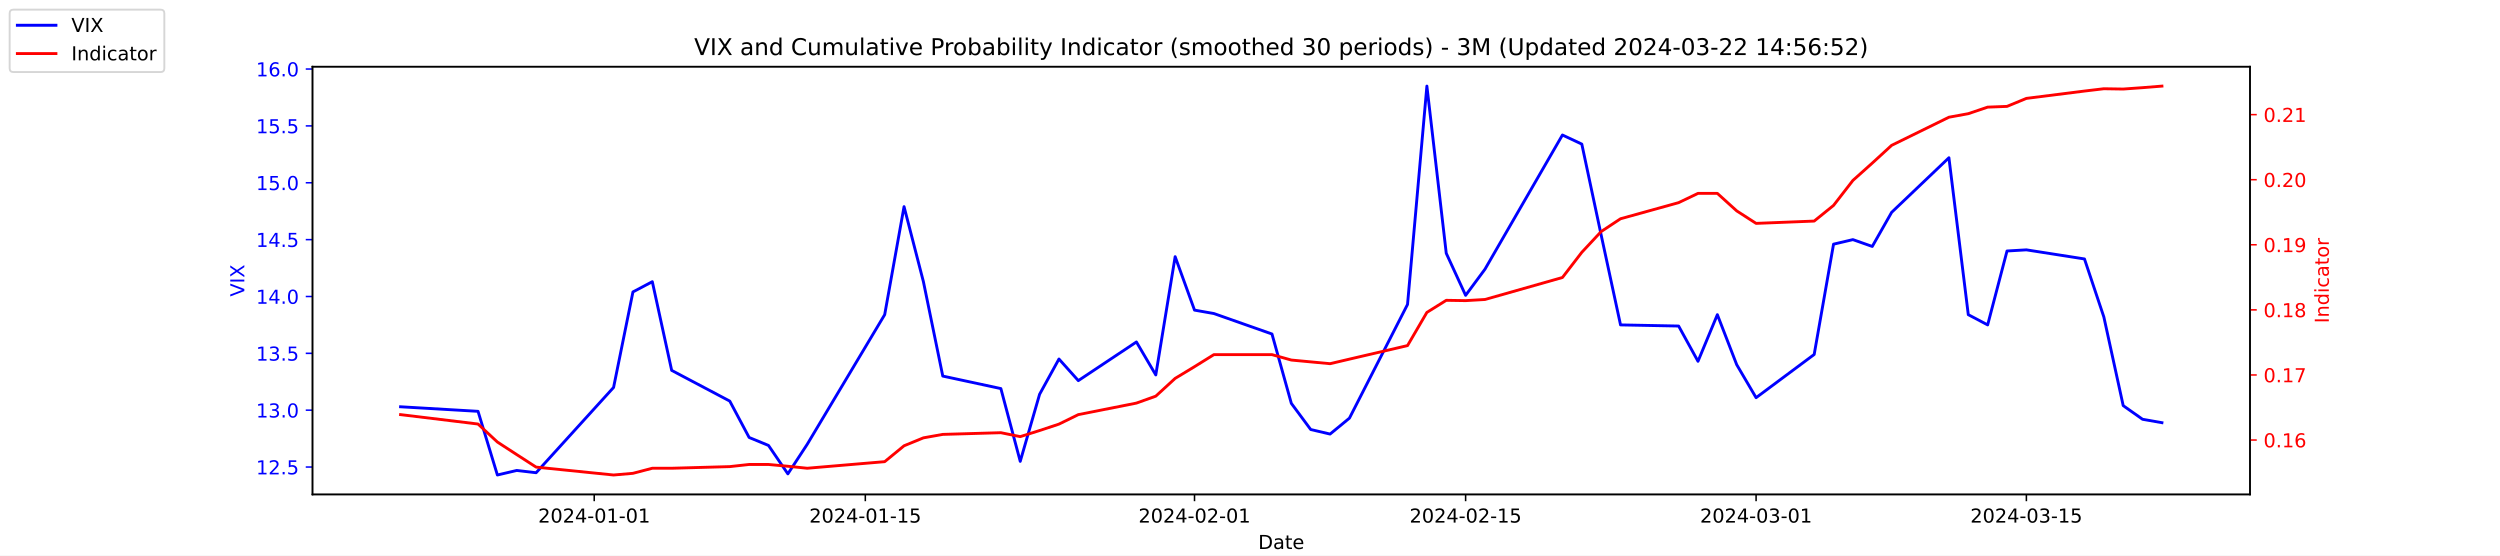
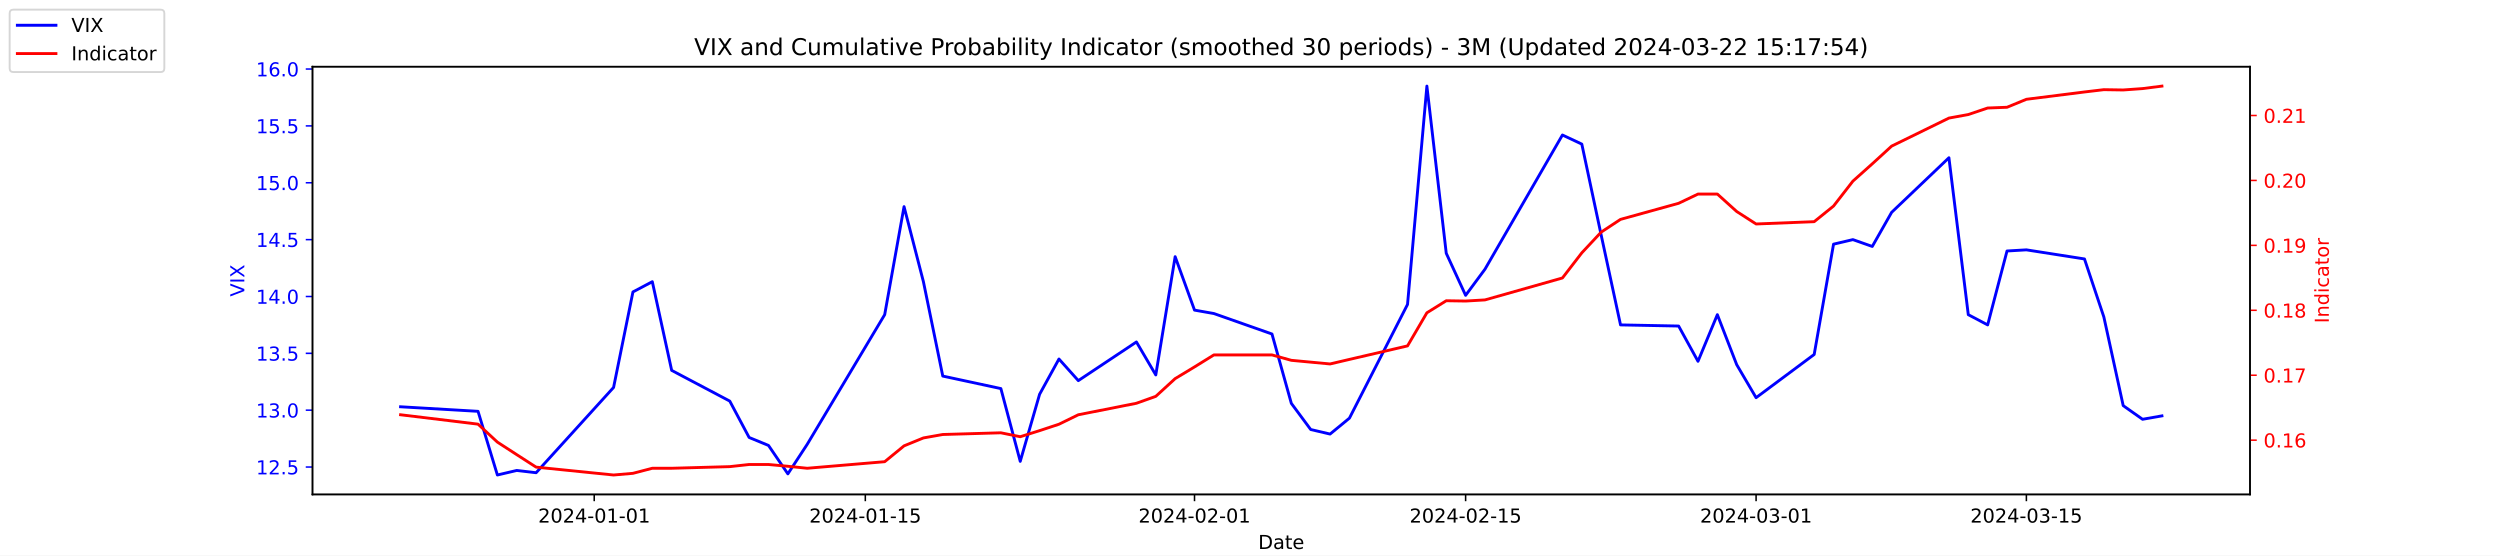
<svg xmlns="http://www.w3.org/2000/svg" xmlns:xlink="http://www.w3.org/1999/xlink" width="1296pt" height="288pt" viewBox="0 0 1296 288" version="1.1">
  <defs>
    <style type="text/css">*{stroke-linejoin: round; stroke-linecap: butt}</style>
  </defs>
  <g id="figure_1">
    <g id="patch_1">
      <path d="M 0 288  L 1296 288  L 1296 0  L 0 0  z " style="fill: #ffffff" />
    </g>
    <g id="axes_1">
      <g id="patch_2">
        <path d="M 162 256.32  L 1166.4 256.32  L 1166.4 34.56  L 162 34.56  z " style="fill: #ffffff" />
      </g>
      <g id="matplotlib.axis_1">
        <g id="xtick_1">
          <g id="line2d_1">
            <defs>
-               <path id="mde11ea68a5" d="M 0 0  L 0 3.5  " style="stroke: #000000; stroke-width: 0.8" />
+               <path id="m9603a4c200" d="M 0 0  L 0 3.5  " style="stroke: #000000; stroke-width: 0.8" />
            </defs>
            <g>
-               <use xlink:href="#mde11ea68a5" x="308.04" y="256.32" style="stroke: #000000; stroke-width: 0.8" />
+               <use xlink:href="#m9603a4c200" x="308.04" y="256.32" style="stroke: #000000; stroke-width: 0.8" />
            </g>
          </g>
          <g id="text_1">
            <g transform="translate(278.9824 270.9184) scale(0.1 -0.1)">
              <defs>
                <path id="DejaVuSans-32" d="M 1228 531  L 3431 531  L 3431 0  L 469 0  L 469 531  Q 828 903 1448 1529  Q 2069 2156 2228 2338  Q 2531 2678 2651 2914  Q 2772 3150 2772 3378  Q 2772 3750 2511 3984  Q 2250 4219 1831 4219  Q 1534 4219 1204 4116  Q 875 4013 500 3803  L 500 4441  Q 881 4594 1212 4672  Q 1544 4750 1819 4750  Q 2544 4750 2975 4387  Q 3406 4025 3406 3419  Q 3406 3131 3298 2873  Q 3191 2616 2906 2266  Q 2828 2175 2409 1742  Q 1991 1309 1228 531  z " transform="scale(0.015625)" />
                <path id="DejaVuSans-30" d="M 2034 4250  Q 1547 4250 1301 3770  Q 1056 3291 1056 2328  Q 1056 1369 1301 889  Q 1547 409 2034 409  Q 2525 409 2770 889  Q 3016 1369 3016 2328  Q 3016 3291 2770 3770  Q 2525 4250 2034 4250  z M 2034 4750  Q 2819 4750 3233 4129  Q 3647 3509 3647 2328  Q 3647 1150 3233 529  Q 2819 -91 2034 -91  Q 1250 -91 836 529  Q 422 1150 422 2328  Q 422 3509 836 4129  Q 1250 4750 2034 4750  z " transform="scale(0.015625)" />
                <path id="DejaVuSans-34" d="M 2419 4116  L 825 1625  L 2419 1625  L 2419 4116  z M 2253 4666  L 3047 4666  L 3047 1625  L 3713 1625  L 3713 1100  L 3047 1100  L 3047 0  L 2419 0  L 2419 1100  L 313 1100  L 313 1709  L 2253 4666  z " transform="scale(0.015625)" />
                <path id="DejaVuSans-2d" d="M 313 2009  L 1997 2009  L 1997 1497  L 313 1497  L 313 2009  z " transform="scale(0.015625)" />
                <path id="DejaVuSans-31" d="M 794 531  L 1825 531  L 1825 4091  L 703 3866  L 703 4441  L 1819 4666  L 2450 4666  L 2450 531  L 3481 531  L 3481 0  L 794 0  L 794 531  z " transform="scale(0.015625)" />
              </defs>
              <use xlink:href="#DejaVuSans-32" />
              <use xlink:href="#DejaVuSans-30" x="63.623" />
              <use xlink:href="#DejaVuSans-32" x="127.246" />
              <use xlink:href="#DejaVuSans-34" x="190.869" />
              <use xlink:href="#DejaVuSans-2d" x="254.492" />
              <use xlink:href="#DejaVuSans-30" x="290.576" />
              <use xlink:href="#DejaVuSans-31" x="354.199" />
              <use xlink:href="#DejaVuSans-2d" x="417.822" />
              <use xlink:href="#DejaVuSans-30" x="453.906" />
              <use xlink:href="#DejaVuSans-31" x="517.529" />
            </g>
          </g>
        </g>
        <g id="xtick_2">
          <g id="line2d_2">
            <g>
-               <use xlink:href="#mde11ea68a5" x="448.58" y="256.32" style="stroke: #000000; stroke-width: 0.8" />
+               <use xlink:href="#m9603a4c200" x="448.58" y="256.32" style="stroke: #000000; stroke-width: 0.8" />
            </g>
          </g>
          <g id="text_2">
            <g transform="translate(419.5222 270.9184) scale(0.1 -0.1)">
              <defs>
                <path id="DejaVuSans-35" d="M 691 4666  L 3169 4666  L 3169 4134  L 1269 4134  L 1269 2991  Q 1406 3038 1543 3061  Q 1681 3084 1819 3084  Q 2600 3084 3056 2656  Q 3513 2228 3513 1497  Q 3513 744 3044 326  Q 2575 -91 1722 -91  Q 1428 -91 1123 -41  Q 819 9 494 109  L 494 744  Q 775 591 1075 516  Q 1375 441 1709 441  Q 2250 441 2565 725  Q 2881 1009 2881 1497  Q 2881 1984 2565 2268  Q 2250 2553 1709 2553  Q 1456 2553 1204 2497  Q 953 2441 691 2322  L 691 4666  z " transform="scale(0.015625)" />
              </defs>
              <use xlink:href="#DejaVuSans-32" />
              <use xlink:href="#DejaVuSans-30" x="63.623" />
              <use xlink:href="#DejaVuSans-32" x="127.246" />
              <use xlink:href="#DejaVuSans-34" x="190.869" />
              <use xlink:href="#DejaVuSans-2d" x="254.492" />
              <use xlink:href="#DejaVuSans-30" x="290.576" />
              <use xlink:href="#DejaVuSans-31" x="354.199" />
              <use xlink:href="#DejaVuSans-2d" x="417.822" />
              <use xlink:href="#DejaVuSans-31" x="453.906" />
              <use xlink:href="#DejaVuSans-35" x="517.529" />
            </g>
          </g>
        </g>
        <g id="xtick_3">
          <g id="line2d_3">
            <g>
-               <use xlink:href="#mde11ea68a5" x="619.236" y="256.32" style="stroke: #000000; stroke-width: 0.8" />
+               <use xlink:href="#m9603a4c200" x="619.236" y="256.32" style="stroke: #000000; stroke-width: 0.8" />
            </g>
          </g>
          <g id="text_3">
            <g transform="translate(590.1778 270.9184) scale(0.1 -0.1)">
              <use xlink:href="#DejaVuSans-32" />
              <use xlink:href="#DejaVuSans-30" x="63.623" />
              <use xlink:href="#DejaVuSans-32" x="127.246" />
              <use xlink:href="#DejaVuSans-34" x="190.869" />
              <use xlink:href="#DejaVuSans-2d" x="254.492" />
              <use xlink:href="#DejaVuSans-30" x="290.576" />
              <use xlink:href="#DejaVuSans-32" x="354.199" />
              <use xlink:href="#DejaVuSans-2d" x="417.822" />
              <use xlink:href="#DejaVuSans-30" x="453.906" />
              <use xlink:href="#DejaVuSans-31" x="517.529" />
            </g>
          </g>
        </g>
        <g id="xtick_4">
          <g id="line2d_4">
            <g>
-               <use xlink:href="#mde11ea68a5" x="759.775" y="256.32" style="stroke: #000000; stroke-width: 0.8" />
+               <use xlink:href="#m9603a4c200" x="759.775" y="256.32" style="stroke: #000000; stroke-width: 0.8" />
            </g>
          </g>
          <g id="text_4">
            <g transform="translate(730.7177 270.9184) scale(0.1 -0.1)">
              <use xlink:href="#DejaVuSans-32" />
              <use xlink:href="#DejaVuSans-30" x="63.623" />
              <use xlink:href="#DejaVuSans-32" x="127.246" />
              <use xlink:href="#DejaVuSans-34" x="190.869" />
              <use xlink:href="#DejaVuSans-2d" x="254.492" />
              <use xlink:href="#DejaVuSans-30" x="290.576" />
              <use xlink:href="#DejaVuSans-32" x="354.199" />
              <use xlink:href="#DejaVuSans-2d" x="417.822" />
              <use xlink:href="#DejaVuSans-31" x="453.906" />
              <use xlink:href="#DejaVuSans-35" x="517.529" />
            </g>
          </g>
        </g>
        <g id="xtick_5">
          <g id="line2d_5">
            <g>
-               <use xlink:href="#mde11ea68a5" x="910.354" y="256.32" style="stroke: #000000; stroke-width: 0.8" />
+               <use xlink:href="#m9603a4c200" x="910.354" y="256.32" style="stroke: #000000; stroke-width: 0.8" />
            </g>
          </g>
          <g id="text_5">
            <g transform="translate(881.2961 270.9184) scale(0.1 -0.1)">
              <defs>
                <path id="DejaVuSans-33" d="M 2597 2516  Q 3050 2419 3304 2112  Q 3559 1806 3559 1356  Q 3559 666 3084 287  Q 2609 -91 1734 -91  Q 1441 -91 1130 -33  Q 819 25 488 141  L 488 750  Q 750 597 1062 519  Q 1375 441 1716 441  Q 2309 441 2620 675  Q 2931 909 2931 1356  Q 2931 1769 2642 2001  Q 2353 2234 1838 2234  L 1294 2234  L 1294 2753  L 1863 2753  Q 2328 2753 2575 2939  Q 2822 3125 2822 3475  Q 2822 3834 2567 4026  Q 2313 4219 1838 4219  Q 1578 4219 1281 4162  Q 984 4106 628 3988  L 628 4550  Q 988 4650 1302 4700  Q 1616 4750 1894 4750  Q 2613 4750 3031 4423  Q 3450 4097 3450 3541  Q 3450 3153 3228 2886  Q 3006 2619 2597 2516  z " transform="scale(0.015625)" />
              </defs>
              <use xlink:href="#DejaVuSans-32" />
              <use xlink:href="#DejaVuSans-30" x="63.623" />
              <use xlink:href="#DejaVuSans-32" x="127.246" />
              <use xlink:href="#DejaVuSans-34" x="190.869" />
              <use xlink:href="#DejaVuSans-2d" x="254.492" />
              <use xlink:href="#DejaVuSans-30" x="290.576" />
              <use xlink:href="#DejaVuSans-33" x="354.199" />
              <use xlink:href="#DejaVuSans-2d" x="417.822" />
              <use xlink:href="#DejaVuSans-30" x="453.906" />
              <use xlink:href="#DejaVuSans-31" x="517.529" />
            </g>
          </g>
        </g>
        <g id="xtick_6">
          <g id="line2d_6">
            <g>
-               <use xlink:href="#mde11ea68a5" x="1050.476" y="256.32" style="stroke: #000000; stroke-width: 0.8" />
+               <use xlink:href="#m9603a4c200" x="1050.476" y="256.32" style="stroke: #000000; stroke-width: 0.8" />
            </g>
          </g>
          <g id="text_6">
            <g transform="translate(1021.418 270.9184) scale(0.1 -0.1)">
              <use xlink:href="#DejaVuSans-32" />
              <use xlink:href="#DejaVuSans-30" x="63.623" />
              <use xlink:href="#DejaVuSans-32" x="127.246" />
              <use xlink:href="#DejaVuSans-34" x="190.869" />
              <use xlink:href="#DejaVuSans-2d" x="254.492" />
              <use xlink:href="#DejaVuSans-30" x="290.576" />
              <use xlink:href="#DejaVuSans-33" x="354.199" />
              <use xlink:href="#DejaVuSans-2d" x="417.822" />
              <use xlink:href="#DejaVuSans-31" x="453.906" />
              <use xlink:href="#DejaVuSans-35" x="517.529" />
            </g>
          </g>
        </g>
        <g id="text_7">
          <g transform="translate(652.2492 284.5966) scale(0.1 -0.1)">
            <defs>
              <path id="DejaVuSans-44" d="M 1259 4147  L 1259 519  L 2022 519  Q 2988 519 3436 956  Q 3884 1394 3884 2338  Q 3884 3275 3436 3711  Q 2988 4147 2022 4147  L 1259 4147  z M 628 4666  L 1925 4666  Q 3281 4666 3915 4102  Q 4550 3538 4550 2338  Q 4550 1131 3912 565  Q 3275 0 1925 0  L 628 0  L 628 4666  z " transform="scale(0.015625)" />
              <path id="DejaVuSans-61" d="M 2194 1759  Q 1497 1759 1228 1600  Q 959 1441 959 1056  Q 959 750 1161 570  Q 1363 391 1709 391  Q 2188 391 2477 730  Q 2766 1069 2766 1631  L 2766 1759  L 2194 1759  z M 3341 1997  L 3341 0  L 2766 0  L 2766 531  Q 2569 213 2275 61  Q 1981 -91 1556 -91  Q 1019 -91 701 211  Q 384 513 384 1019  Q 384 1609 779 1909  Q 1175 2209 1959 2209  L 2766 2209  L 2766 2266  Q 2766 2663 2505 2880  Q 2244 3097 1772 3097  Q 1472 3097 1187 3025  Q 903 2953 641 2809  L 641 3341  Q 956 3463 1253 3523  Q 1550 3584 1831 3584  Q 2591 3584 2966 3190  Q 3341 2797 3341 1997  z " transform="scale(0.015625)" />
              <path id="DejaVuSans-74" d="M 1172 4494  L 1172 3500  L 2356 3500  L 2356 3053  L 1172 3053  L 1172 1153  Q 1172 725 1289 603  Q 1406 481 1766 481  L 2356 481  L 2356 0  L 1766 0  Q 1100 0 847 248  Q 594 497 594 1153  L 594 3053  L 172 3053  L 172 3500  L 594 3500  L 594 4494  L 1172 4494  z " transform="scale(0.015625)" />
              <path id="DejaVuSans-65" d="M 3597 1894  L 3597 1613  L 953 1613  Q 991 1019 1311 708  Q 1631 397 2203 397  Q 2534 397 2845 478  Q 3156 559 3463 722  L 3463 178  Q 3153 47 2828 -22  Q 2503 -91 2169 -91  Q 1331 -91 842 396  Q 353 884 353 1716  Q 353 2575 817 3079  Q 1281 3584 2069 3584  Q 2775 3584 3186 3129  Q 3597 2675 3597 1894  z M 3022 2063  Q 3016 2534 2758 2815  Q 2500 3097 2075 3097  Q 1594 3097 1305 2825  Q 1016 2553 972 2059  L 3022 2063  z " transform="scale(0.015625)" />
            </defs>
            <use xlink:href="#DejaVuSans-44" />
            <use xlink:href="#DejaVuSans-61" x="77.002" />
            <use xlink:href="#DejaVuSans-74" x="138.281" />
            <use xlink:href="#DejaVuSans-65" x="177.49" />
          </g>
        </g>
      </g>
      <g id="matplotlib.axis_2">
        <g id="ytick_1">
          <g id="line2d_7">
            <defs>
-               <path id="m9c270f72c3" d="M 0 0  L -3.5 0  " style="stroke: #0000ff; stroke-width: 0.8" />
+               <path id="mb7d541d2bf" d="M 0 0  L -3.5 0  " style="stroke: #0000ff; stroke-width: 0.8" />
            </defs>
            <g>
-               <use xlink:href="#m9c270f72c3" x="162" y="242.114" style="fill: #0000ff; stroke: #0000ff; stroke-width: 0.8" />
+               <use xlink:href="#mb7d541d2bf" x="162" y="242.114" style="fill: #0000ff; stroke: #0000ff; stroke-width: 0.8" />
            </g>
          </g>
          <g id="text_8">
            <g style="fill: #0000ff" transform="translate(132.7344 245.9129) scale(0.1 -0.1)">
              <defs>
                <path id="DejaVuSans-2e" d="M 684 794  L 1344 794  L 1344 0  L 684 0  L 684 794  z " transform="scale(0.015625)" />
              </defs>
              <use xlink:href="#DejaVuSans-31" />
              <use xlink:href="#DejaVuSans-32" x="63.623" />
              <use xlink:href="#DejaVuSans-2e" x="127.246" />
              <use xlink:href="#DejaVuSans-35" x="159.033" />
            </g>
          </g>
        </g>
        <g id="ytick_2">
          <g id="line2d_8">
            <g>
-               <use xlink:href="#m9c270f72c3" x="162" y="212.64" style="fill: #0000ff; stroke: #0000ff; stroke-width: 0.8" />
+               <use xlink:href="#mb7d541d2bf" x="162" y="212.64" style="fill: #0000ff; stroke: #0000ff; stroke-width: 0.8" />
            </g>
          </g>
          <g id="text_9">
            <g style="fill: #0000ff" transform="translate(132.7344 216.4392) scale(0.1 -0.1)">
              <use xlink:href="#DejaVuSans-31" />
              <use xlink:href="#DejaVuSans-33" x="63.623" />
              <use xlink:href="#DejaVuSans-2e" x="127.246" />
              <use xlink:href="#DejaVuSans-30" x="159.033" />
            </g>
          </g>
        </g>
        <g id="ytick_3">
          <g id="line2d_9">
            <g>
-               <use xlink:href="#m9c270f72c3" x="162" y="183.166" style="fill: #0000ff; stroke: #0000ff; stroke-width: 0.8" />
+               <use xlink:href="#mb7d541d2bf" x="162" y="183.166" style="fill: #0000ff; stroke: #0000ff; stroke-width: 0.8" />
            </g>
          </g>
          <g id="text_10">
            <g style="fill: #0000ff" transform="translate(132.7344 186.9656) scale(0.1 -0.1)">
              <use xlink:href="#DejaVuSans-31" />
              <use xlink:href="#DejaVuSans-33" x="63.623" />
              <use xlink:href="#DejaVuSans-2e" x="127.246" />
              <use xlink:href="#DejaVuSans-35" x="159.033" />
            </g>
          </g>
        </g>
        <g id="ytick_4">
          <g id="line2d_10">
            <g>
-               <use xlink:href="#m9c270f72c3" x="162" y="153.693" style="fill: #0000ff; stroke: #0000ff; stroke-width: 0.8" />
+               <use xlink:href="#mb7d541d2bf" x="162" y="153.693" style="fill: #0000ff; stroke: #0000ff; stroke-width: 0.8" />
            </g>
          </g>
          <g id="text_11">
            <g style="fill: #0000ff" transform="translate(132.7344 157.4919) scale(0.1 -0.1)">
              <use xlink:href="#DejaVuSans-31" />
              <use xlink:href="#DejaVuSans-34" x="63.623" />
              <use xlink:href="#DejaVuSans-2e" x="127.246" />
              <use xlink:href="#DejaVuSans-30" x="159.033" />
            </g>
          </g>
        </g>
        <g id="ytick_5">
          <g id="line2d_11">
            <g>
-               <use xlink:href="#m9c270f72c3" x="162" y="124.219" style="fill: #0000ff; stroke: #0000ff; stroke-width: 0.8" />
+               <use xlink:href="#mb7d541d2bf" x="162" y="124.219" style="fill: #0000ff; stroke: #0000ff; stroke-width: 0.8" />
            </g>
          </g>
          <g id="text_12">
            <g style="fill: #0000ff" transform="translate(132.7344 128.0182) scale(0.1 -0.1)">
              <use xlink:href="#DejaVuSans-31" />
              <use xlink:href="#DejaVuSans-34" x="63.623" />
              <use xlink:href="#DejaVuSans-2e" x="127.246" />
              <use xlink:href="#DejaVuSans-35" x="159.033" />
            </g>
          </g>
        </g>
        <g id="ytick_6">
          <g id="line2d_12">
            <g>
-               <use xlink:href="#m9c270f72c3" x="162" y="94.745" style="fill: #0000ff; stroke: #0000ff; stroke-width: 0.8" />
+               <use xlink:href="#mb7d541d2bf" x="162" y="94.745" style="fill: #0000ff; stroke: #0000ff; stroke-width: 0.8" />
            </g>
          </g>
          <g id="text_13">
            <g style="fill: #0000ff" transform="translate(132.7344 98.5445) scale(0.1 -0.1)">
              <use xlink:href="#DejaVuSans-31" />
              <use xlink:href="#DejaVuSans-35" x="63.623" />
              <use xlink:href="#DejaVuSans-2e" x="127.246" />
              <use xlink:href="#DejaVuSans-30" x="159.033" />
            </g>
          </g>
        </g>
        <g id="ytick_7">
          <g id="line2d_13">
            <g>
-               <use xlink:href="#m9c270f72c3" x="162" y="65.272" style="fill: #0000ff; stroke: #0000ff; stroke-width: 0.8" />
+               <use xlink:href="#mb7d541d2bf" x="162" y="65.272" style="fill: #0000ff; stroke: #0000ff; stroke-width: 0.8" />
            </g>
          </g>
          <g id="text_14">
            <g style="fill: #0000ff" transform="translate(132.7344 69.07082) scale(0.1 -0.1)">
              <use xlink:href="#DejaVuSans-31" />
              <use xlink:href="#DejaVuSans-35" x="63.623" />
              <use xlink:href="#DejaVuSans-2e" x="127.246" />
              <use xlink:href="#DejaVuSans-35" x="159.033" />
            </g>
          </g>
        </g>
        <g id="ytick_8">
          <g id="line2d_14">
            <g>
-               <use xlink:href="#m9c270f72c3" x="162" y="35.798" style="fill: #0000ff; stroke: #0000ff; stroke-width: 0.8" />
+               <use xlink:href="#mb7d541d2bf" x="162" y="35.798" style="fill: #0000ff; stroke: #0000ff; stroke-width: 0.8" />
            </g>
          </g>
          <g id="text_15">
            <g style="fill: #0000ff" transform="translate(132.7344 39.59714) scale(0.1 -0.1)">
              <defs>
                <path id="DejaVuSans-36" d="M 2113 2584  Q 1688 2584 1439 2293  Q 1191 2003 1191 1497  Q 1191 994 1439 701  Q 1688 409 2113 409  Q 2538 409 2786 701  Q 3034 994 3034 1497  Q 3034 2003 2786 2293  Q 2538 2584 2113 2584  z M 3366 4563  L 3366 3988  Q 3128 4100 2886 4159  Q 2644 4219 2406 4219  Q 1781 4219 1451 3797  Q 1122 3375 1075 2522  Q 1259 2794 1537 2939  Q 1816 3084 2150 3084  Q 2853 3084 3261 2657  Q 3669 2231 3669 1497  Q 3669 778 3244 343  Q 2819 -91 2113 -91  Q 1303 -91 875 529  Q 447 1150 447 2328  Q 447 3434 972 4092  Q 1497 4750 2381 4750  Q 2619 4750 2861 4703  Q 3103 4656 3366 4563  z " transform="scale(0.015625)" />
              </defs>
              <use xlink:href="#DejaVuSans-31" />
              <use xlink:href="#DejaVuSans-36" x="63.623" />
              <use xlink:href="#DejaVuSans-2e" x="127.246" />
              <use xlink:href="#DejaVuSans-30" x="159.033" />
            </g>
          </g>
        </g>
        <g id="text_16">
          <g style="fill: #0000ff" transform="translate(126.6547 153.7603) rotate(-90) scale(0.1 -0.1)">
            <defs>
              <path id="DejaVuSans-56" d="M 1831 0  L 50 4666  L 709 4666  L 2188 738  L 3669 4666  L 4325 4666  L 2547 0  L 1831 0  z " transform="scale(0.015625)" />
              <path id="DejaVuSans-49" d="M 628 4666  L 1259 4666  L 1259 0  L 628 0  L 628 4666  z " transform="scale(0.015625)" />
              <path id="DejaVuSans-58" d="M 403 4666  L 1081 4666  L 2241 2931  L 3406 4666  L 4084 4666  L 2584 2425  L 4184 0  L 3506 0  L 2194 1984  L 872 0  L 191 0  L 1856 2491  L 403 4666  z " transform="scale(0.015625)" />
            </defs>
            <use xlink:href="#DejaVuSans-56" />
            <use xlink:href="#DejaVuSans-49" x="68.408" />
            <use xlink:href="#DejaVuSans-58" x="97.9" />
          </g>
        </g>
      </g>
      <g id="line2d_15">
-         <path d="M 207.655 210.872  L 247.809 213.23  L 257.847 246.24  L 267.886 243.882  L 277.924 245.061  L 318.079 200.851  L 328.117 151.335  L 338.156 146.029  L 348.194 192.008  L 378.31 207.924  L 388.349 226.787  L 398.387 230.914  L 408.426 245.651  L 418.464 230.324  L 458.619 163.124  L 468.657 107.124  L 478.696 146.029  L 488.734 194.956  L 518.85 201.44  L 528.889 239.166  L 538.927 204.387  L 548.966 186.114  L 559.004 197.314  L 589.12 177.272  L 599.158 194.366  L 609.197 133.061  L 619.236 160.766  L 629.274 162.535  L 659.39 173.145  L 669.428 209.103  L 679.467 222.661  L 689.506 225.019  L 699.544 216.766  L 729.66 157.819  L 739.698 44.64  L 749.737 131.293  L 759.775 153.103  L 769.814 139.545  L 809.968 69.987  L 820.007 74.703  L 830.045 121.861  L 840.084 168.429  L 870.2 169.019  L 880.238 187.293  L 890.277 163.124  L 900.315 189.061  L 910.354 206.156  L 940.47 183.756  L 950.508 126.577  L 960.547 124.219  L 970.585 127.756  L 980.624 110.072  L 1010.321 81.777  L 1020.36 163.124  L 1030.398 168.429  L 1040.437 130.114  L 1050.476 129.524  L 1080.591 134.24  L 1090.63 164.303  L 1100.668 210.282  L 1110.707 217.356  L 1120.745 219.124  " clip-path="url(#pb3b2646d47)" style="fill: none; stroke: #0000ff; stroke-width: 1.5; stroke-linecap: square" />
+         <path d="M 207.655 210.872  L 247.809 213.23  L 257.847 246.24  L 267.886 243.882  L 277.924 245.061  L 318.079 200.851  L 328.117 151.335  L 338.156 146.029  L 348.194 192.008  L 378.31 207.924  L 388.349 226.787  L 398.387 230.914  L 408.426 245.651  L 418.464 230.324  L 458.619 163.124  L 468.657 107.124  L 478.696 146.029  L 488.734 194.956  L 518.85 201.44  L 528.889 239.166  L 538.927 204.387  L 548.966 186.114  L 559.004 197.314  L 589.12 177.272  L 599.158 194.366  L 609.197 133.061  L 619.236 160.766  L 629.274 162.535  L 659.39 173.145  L 669.428 209.103  L 679.467 222.661  L 689.506 225.019  L 699.544 216.766  L 729.66 157.819  L 739.698 44.64  L 749.737 131.293  L 759.775 153.103  L 769.814 139.545  L 809.968 69.987  L 820.007 74.703  L 830.045 121.861  L 840.084 168.429  L 870.2 169.019  L 880.238 187.293  L 890.277 163.124  L 900.315 189.061  L 910.354 206.156  L 940.47 183.756  L 950.508 126.577  L 960.547 124.219  L 970.585 127.756  L 980.624 110.072  L 1010.321 81.777  L 1020.36 163.124  L 1030.398 168.429  L 1040.437 130.114  L 1050.476 129.524  L 1080.591 134.24  L 1090.63 164.303  L 1100.668 210.282  L 1110.707 217.356  L 1120.745 215.587  " clip-path="url(#p6ca73754b3)" style="fill: none; stroke: #0000ff; stroke-width: 1.5; stroke-linecap: square" />
      </g>
      <g id="patch_3">
        <path d="M 162 256.32  L 162 34.56  " style="fill: none; stroke: #000000; stroke-width: 0.8; stroke-linejoin: miter; stroke-linecap: square" />
      </g>
      <g id="patch_4">
        <path d="M 1166.4 256.32  L 1166.4 34.56  " style="fill: none; stroke: #000000; stroke-width: 0.8; stroke-linejoin: miter; stroke-linecap: square" />
      </g>
      <g id="patch_5">
        <path d="M 162 256.32  L 1166.4 256.32  " style="fill: none; stroke: #000000; stroke-width: 0.8; stroke-linejoin: miter; stroke-linecap: square" />
      </g>
      <g id="patch_6">
        <path d="M 162 34.56  L 1166.4 34.56  " style="fill: none; stroke: #000000; stroke-width: 0.8; stroke-linejoin: miter; stroke-linecap: square" />
      </g>
    </g>
    <g id="axes_2">
      <g id="matplotlib.axis_3">
        <g id="ytick_9">
          <g id="line2d_16">
            <defs>
-               <path id="m284b2b7b39" d="M 0 0  L 3.5 0  " style="stroke: #ff0000; stroke-width: 0.8" />
+               <path id="m16524cd756" d="M 0 0  L 3.5 0  " style="stroke: #ff0000; stroke-width: 0.8" />
            </defs>
            <g>
-               <use xlink:href="#m284b2b7b39" x="1166.4" y="228.113" style="fill: #ff0000; stroke: #ff0000; stroke-width: 0.8" />
+               <use xlink:href="#m16524cd756" x="1166.4" y="228.168" style="fill: #ff0000; stroke: #ff0000; stroke-width: 0.8" />
            </g>
          </g>
          <g id="text_17">
-             <g style="fill: #ff0000" transform="translate(1173.4 231.9121) scale(0.1 -0.1)">
+             <g style="fill: #ff0000" transform="translate(1173.4 231.9671) scale(0.1 -0.1)">
              <use xlink:href="#DejaVuSans-30" />
              <use xlink:href="#DejaVuSans-2e" x="63.623" />
              <use xlink:href="#DejaVuSans-31" x="95.41" />
              <use xlink:href="#DejaVuSans-36" x="159.033" />
            </g>
          </g>
        </g>
        <g id="ytick_10">
          <g id="line2d_17">
            <g>
-               <use xlink:href="#m284b2b7b39" x="1166.4" y="194.374" style="fill: #ff0000; stroke: #ff0000; stroke-width: 0.8" />
+               <use xlink:href="#m16524cd756" x="1166.4" y="194.511" style="fill: #ff0000; stroke: #ff0000; stroke-width: 0.8" />
            </g>
          </g>
          <g id="text_18">
-             <g style="fill: #ff0000" transform="translate(1173.4 198.1731) scale(0.1 -0.1)">
+             <g style="fill: #ff0000" transform="translate(1173.4 198.3099) scale(0.1 -0.1)">
              <defs>
                <path id="DejaVuSans-37" d="M 525 4666  L 3525 4666  L 3525 4397  L 1831 0  L 1172 0  L 2766 4134  L 525 4134  L 525 4666  z " transform="scale(0.015625)" />
              </defs>
              <use xlink:href="#DejaVuSans-30" />
              <use xlink:href="#DejaVuSans-2e" x="63.623" />
              <use xlink:href="#DejaVuSans-31" x="95.41" />
              <use xlink:href="#DejaVuSans-37" x="159.033" />
            </g>
          </g>
        </g>
        <g id="ytick_11">
          <g id="line2d_18">
            <g>
-               <use xlink:href="#m284b2b7b39" x="1166.4" y="160.635" style="fill: #ff0000; stroke: #ff0000; stroke-width: 0.8" />
+               <use xlink:href="#m16524cd756" x="1166.4" y="160.854" style="fill: #ff0000; stroke: #ff0000; stroke-width: 0.8" />
            </g>
          </g>
          <g id="text_19">
-             <g style="fill: #ff0000" transform="translate(1173.4 164.434) scale(0.1 -0.1)">
+             <g style="fill: #ff0000" transform="translate(1173.4 164.6528) scale(0.1 -0.1)">
              <defs>
                <path id="DejaVuSans-38" d="M 2034 2216  Q 1584 2216 1326 1975  Q 1069 1734 1069 1313  Q 1069 891 1326 650  Q 1584 409 2034 409  Q 2484 409 2743 651  Q 3003 894 3003 1313  Q 3003 1734 2745 1975  Q 2488 2216 2034 2216  z M 1403 2484  Q 997 2584 770 2862  Q 544 3141 544 3541  Q 544 4100 942 4425  Q 1341 4750 2034 4750  Q 2731 4750 3128 4425  Q 3525 4100 3525 3541  Q 3525 3141 3298 2862  Q 3072 2584 2669 2484  Q 3125 2378 3379 2068  Q 3634 1759 3634 1313  Q 3634 634 3220 271  Q 2806 -91 2034 -91  Q 1263 -91 848 271  Q 434 634 434 1313  Q 434 1759 690 2068  Q 947 2378 1403 2484  z M 1172 3481  Q 1172 3119 1398 2916  Q 1625 2713 2034 2713  Q 2441 2713 2670 2916  Q 2900 3119 2900 3481  Q 2900 3844 2670 4047  Q 2441 4250 2034 4250  Q 1625 4250 1398 4047  Q 1172 3844 1172 3481  z " transform="scale(0.015625)" />
              </defs>
              <use xlink:href="#DejaVuSans-30" />
              <use xlink:href="#DejaVuSans-2e" x="63.623" />
              <use xlink:href="#DejaVuSans-31" x="95.41" />
              <use xlink:href="#DejaVuSans-38" x="159.033" />
            </g>
          </g>
        </g>
        <g id="ytick_12">
          <g id="line2d_19">
            <g>
-               <use xlink:href="#m284b2b7b39" x="1166.4" y="126.896" style="fill: #ff0000; stroke: #ff0000; stroke-width: 0.8" />
+               <use xlink:href="#m16524cd756" x="1166.4" y="127.196" style="fill: #ff0000; stroke: #ff0000; stroke-width: 0.8" />
            </g>
          </g>
          <g id="text_20">
-             <g style="fill: #ff0000" transform="translate(1173.4 130.6949) scale(0.1 -0.1)">
+             <g style="fill: #ff0000" transform="translate(1173.4 130.9957) scale(0.1 -0.1)">
              <defs>
                <path id="DejaVuSans-39" d="M 703 97  L 703 672  Q 941 559 1184 500  Q 1428 441 1663 441  Q 2288 441 2617 861  Q 2947 1281 2994 2138  Q 2813 1869 2534 1725  Q 2256 1581 1919 1581  Q 1219 1581 811 2004  Q 403 2428 403 3163  Q 403 3881 828 4315  Q 1253 4750 1959 4750  Q 2769 4750 3195 4129  Q 3622 3509 3622 2328  Q 3622 1225 3098 567  Q 2575 -91 1691 -91  Q 1453 -91 1209 -44  Q 966 3 703 97  z M 1959 2075  Q 2384 2075 2632 2365  Q 2881 2656 2881 3163  Q 2881 3666 2632 3958  Q 2384 4250 1959 4250  Q 1534 4250 1286 3958  Q 1038 3666 1038 3163  Q 1038 2656 1286 2365  Q 1534 2075 1959 2075  z " transform="scale(0.015625)" />
              </defs>
              <use xlink:href="#DejaVuSans-30" />
              <use xlink:href="#DejaVuSans-2e" x="63.623" />
              <use xlink:href="#DejaVuSans-31" x="95.41" />
              <use xlink:href="#DejaVuSans-39" x="159.033" />
            </g>
          </g>
        </g>
        <g id="ytick_13">
          <g id="line2d_20">
            <g>
-               <use xlink:href="#m284b2b7b39" x="1166.4" y="93.157" style="fill: #ff0000; stroke: #ff0000; stroke-width: 0.8" />
+               <use xlink:href="#m16524cd756" x="1166.4" y="93.539" style="fill: #ff0000; stroke: #ff0000; stroke-width: 0.8" />
            </g>
          </g>
          <g id="text_21">
-             <g style="fill: #ff0000" transform="translate(1173.4 96.95588) scale(0.1 -0.1)">
+             <g style="fill: #ff0000" transform="translate(1173.4 97.33859) scale(0.1 -0.1)">
              <use xlink:href="#DejaVuSans-30" />
              <use xlink:href="#DejaVuSans-2e" x="63.623" />
              <use xlink:href="#DejaVuSans-32" x="95.41" />
              <use xlink:href="#DejaVuSans-30" x="159.033" />
            </g>
          </g>
        </g>
        <g id="ytick_14">
          <g id="line2d_21">
            <g>
-               <use xlink:href="#m284b2b7b39" x="1166.4" y="59.418" style="fill: #ff0000; stroke: #ff0000; stroke-width: 0.8" />
+               <use xlink:href="#m16524cd756" x="1166.4" y="59.882" style="fill: #ff0000; stroke: #ff0000; stroke-width: 0.8" />
            </g>
          </g>
          <g id="text_22">
-             <g style="fill: #ff0000" transform="translate(1173.4 63.21682) scale(0.1 -0.1)">
+             <g style="fill: #ff0000" transform="translate(1173.4 63.68147) scale(0.1 -0.1)">
              <use xlink:href="#DejaVuSans-30" />
              <use xlink:href="#DejaVuSans-2e" x="63.623" />
              <use xlink:href="#DejaVuSans-32" x="95.41" />
              <use xlink:href="#DejaVuSans-31" x="159.033" />
            </g>
          </g>
        </g>
        <g id="text_23">
          <g style="fill: #ff0000" transform="translate(1207.264 167.5353) rotate(-90) scale(0.1 -0.1)">
            <defs>
              <path id="DejaVuSans-6e" d="M 3513 2113  L 3513 0  L 2938 0  L 2938 2094  Q 2938 2591 2744 2837  Q 2550 3084 2163 3084  Q 1697 3084 1428 2787  Q 1159 2491 1159 1978  L 1159 0  L 581 0  L 581 3500  L 1159 3500  L 1159 2956  Q 1366 3272 1645 3428  Q 1925 3584 2291 3584  Q 2894 3584 3203 3211  Q 3513 2838 3513 2113  z " transform="scale(0.015625)" />
              <path id="DejaVuSans-64" d="M 2906 2969  L 2906 4863  L 3481 4863  L 3481 0  L 2906 0  L 2906 525  Q 2725 213 2448 61  Q 2172 -91 1784 -91  Q 1150 -91 751 415  Q 353 922 353 1747  Q 353 2572 751 3078  Q 1150 3584 1784 3584  Q 2172 3584 2448 3432  Q 2725 3281 2906 2969  z M 947 1747  Q 947 1113 1208 752  Q 1469 391 1925 391  Q 2381 391 2643 752  Q 2906 1113 2906 1747  Q 2906 2381 2643 2742  Q 2381 3103 1925 3103  Q 1469 3103 1208 2742  Q 947 2381 947 1747  z " transform="scale(0.015625)" />
              <path id="DejaVuSans-69" d="M 603 3500  L 1178 3500  L 1178 0  L 603 0  L 603 3500  z M 603 4863  L 1178 4863  L 1178 4134  L 603 4134  L 603 4863  z " transform="scale(0.015625)" />
              <path id="DejaVuSans-63" d="M 3122 3366  L 3122 2828  Q 2878 2963 2633 3030  Q 2388 3097 2138 3097  Q 1578 3097 1268 2742  Q 959 2388 959 1747  Q 959 1106 1268 751  Q 1578 397 2138 397  Q 2388 397 2633 464  Q 2878 531 3122 666  L 3122 134  Q 2881 22 2623 -34  Q 2366 -91 2075 -91  Q 1284 -91 818 406  Q 353 903 353 1747  Q 353 2603 823 3093  Q 1294 3584 2113 3584  Q 2378 3584 2631 3529  Q 2884 3475 3122 3366  z " transform="scale(0.015625)" />
              <path id="DejaVuSans-6f" d="M 1959 3097  Q 1497 3097 1228 2736  Q 959 2375 959 1747  Q 959 1119 1226 758  Q 1494 397 1959 397  Q 2419 397 2687 759  Q 2956 1122 2956 1747  Q 2956 2369 2687 2733  Q 2419 3097 1959 3097  z M 1959 3584  Q 2709 3584 3137 3096  Q 3566 2609 3566 1747  Q 3566 888 3137 398  Q 2709 -91 1959 -91  Q 1206 -91 779 398  Q 353 888 353 1747  Q 353 2609 779 3096  Q 1206 3584 1959 3584  z " transform="scale(0.015625)" />
              <path id="DejaVuSans-72" d="M 2631 2963  Q 2534 3019 2420 3045  Q 2306 3072 2169 3072  Q 1681 3072 1420 2755  Q 1159 2438 1159 1844  L 1159 0  L 581 0  L 581 3500  L 1159 3500  L 1159 2956  Q 1341 3275 1631 3429  Q 1922 3584 2338 3584  Q 2397 3584 2469 3576  Q 2541 3569 2628 3553  L 2631 2963  z " transform="scale(0.015625)" />
            </defs>
            <use xlink:href="#DejaVuSans-49" />
            <use xlink:href="#DejaVuSans-6e" x="29.492" />
            <use xlink:href="#DejaVuSans-64" x="92.871" />
            <use xlink:href="#DejaVuSans-69" x="156.348" />
            <use xlink:href="#DejaVuSans-63" x="184.131" />
            <use xlink:href="#DejaVuSans-61" x="239.111" />
            <use xlink:href="#DejaVuSans-74" x="300.391" />
            <use xlink:href="#DejaVuSans-6f" x="339.6" />
            <use xlink:href="#DejaVuSans-72" x="400.781" />
          </g>
        </g>
      </g>
      <g id="line2d_22">
-         <path d="M 207.655 214.937  L 247.809 219.817  L 257.847 229.147  L 267.886 235.671  L 277.924 242.149  L 318.079 246.24  L 328.117 245.37  L 338.156 242.739  L 348.194 242.739  L 378.31 241.891  L 388.349 240.78  L 398.387 240.78  L 408.426 241.706  L 418.464 242.739  L 458.619 239.328  L 468.657 231.098  L 478.696 226.98  L 488.734 225.191  L 518.85 224.311  L 528.889 226.346  L 538.927 223.186  L 548.966 219.858  L 559.004 214.937  L 589.12 208.962  L 599.158 205.369  L 609.197 196.153  L 619.236 190.078  L 629.274 183.841  L 659.39 183.841  L 669.428 186.65  L 679.467 187.594  L 689.506 188.535  L 699.544 186.176  L 729.66 179.151  L 739.698 161.949  L 749.737 155.685  L 759.775 155.846  L 769.814 155.255  L 809.968 143.853  L 820.007 130.795  L 830.045 120.03  L 840.084 113.406  L 870.2 105.053  L 880.238 100.249  L 890.277 100.249  L 900.315 109.326  L 910.354 115.799  L 940.47 114.605  L 950.508 106.485  L 960.547 93.529  L 970.585 84.545  L 980.624 75.34  L 1010.321 60.768  L 1020.36 58.933  L 1030.398 55.54  L 1040.437 55.152  L 1050.476 51.007  L 1080.591 47.203  L 1090.63 46.004  L 1100.668 46.164  L 1110.707 45.443  L 1120.745 44.64  " clip-path="url(#pb3b2646d47)" style="fill: none; stroke: #ff0000; stroke-width: 1.5; stroke-linecap: square" />
+         <path d="M 207.655 215.012  L 247.809 219.881  L 257.847 229.188  L 267.886 235.696  L 277.924 242.159  L 318.079 246.24  L 328.117 245.372  L 338.156 242.747  L 348.194 242.747  L 378.31 241.902  L 388.349 240.794  L 398.387 240.794  L 408.426 241.717  L 418.464 242.747  L 458.619 239.344  L 468.657 231.134  L 478.696 227.026  L 488.734 225.242  L 518.85 224.364  L 528.889 226.394  L 538.927 223.242  L 548.966 219.921  L 559.004 215.012  L 589.12 209.051  L 599.158 205.467  L 609.197 196.273  L 619.236 190.213  L 629.274 183.991  L 659.39 183.991  L 669.428 186.792  L 679.467 187.734  L 689.506 188.673  L 699.544 186.32  L 729.66 179.312  L 739.698 162.151  L 749.737 155.902  L 759.775 156.063  L 769.814 155.473  L 809.968 144.098  L 820.007 131.071  L 830.045 120.332  L 840.084 113.723  L 870.2 105.391  L 880.238 100.598  L 890.277 100.598  L 900.315 109.653  L 910.354 116.111  L 940.47 114.92  L 950.508 106.819  L 960.547 93.894  L 970.585 84.931  L 980.624 75.748  L 1010.321 61.212  L 1020.36 59.381  L 1030.398 55.996  L 1040.437 55.608  L 1050.476 51.473  L 1080.591 47.678  L 1090.63 46.483  L 1100.668 46.642  L 1110.707 45.923  L 1120.745 44.64  " clip-path="url(#p6ca73754b3)" style="fill: none; stroke: #ff0000; stroke-width: 1.5; stroke-linecap: square" />
      </g>
      <g id="patch_7">
        <path d="M 162 256.32  L 162 34.56  " style="fill: none; stroke: #000000; stroke-width: 0.8; stroke-linejoin: miter; stroke-linecap: square" />
      </g>
      <g id="patch_8">
        <path d="M 1166.4 256.32  L 1166.4 34.56  " style="fill: none; stroke: #000000; stroke-width: 0.8; stroke-linejoin: miter; stroke-linecap: square" />
      </g>
      <g id="patch_9">
        <path d="M 162 256.32  L 1166.4 256.32  " style="fill: none; stroke: #000000; stroke-width: 0.8; stroke-linejoin: miter; stroke-linecap: square" />
      </g>
      <g id="patch_10">
        <path d="M 162 34.56  L 1166.4 34.56  " style="fill: none; stroke: #000000; stroke-width: 0.8; stroke-linejoin: miter; stroke-linecap: square" />
      </g>
      <g id="text_24">
        <g transform="translate(359.8481 28.56) scale(0.12 -0.12)">
          <defs>
            <path id="DejaVuSans-20" transform="scale(0.015625)" />
            <path id="DejaVuSans-43" d="M 4122 4306  L 4122 3641  Q 3803 3938 3442 4084  Q 3081 4231 2675 4231  Q 1875 4231 1450 3742  Q 1025 3253 1025 2328  Q 1025 1406 1450 917  Q 1875 428 2675 428  Q 3081 428 3442 575  Q 3803 722 4122 1019  L 4122 359  Q 3791 134 3420 21  Q 3050 -91 2638 -91  Q 1578 -91 968 557  Q 359 1206 359 2328  Q 359 3453 968 4101  Q 1578 4750 2638 4750  Q 3056 4750 3426 4639  Q 3797 4528 4122 4306  z " transform="scale(0.015625)" />
            <path id="DejaVuSans-75" d="M 544 1381  L 544 3500  L 1119 3500  L 1119 1403  Q 1119 906 1312 657  Q 1506 409 1894 409  Q 2359 409 2629 706  Q 2900 1003 2900 1516  L 2900 3500  L 3475 3500  L 3475 0  L 2900 0  L 2900 538  Q 2691 219 2414 64  Q 2138 -91 1772 -91  Q 1169 -91 856 284  Q 544 659 544 1381  z M 1991 3584  L 1991 3584  z " transform="scale(0.015625)" />
            <path id="DejaVuSans-6d" d="M 3328 2828  Q 3544 3216 3844 3400  Q 4144 3584 4550 3584  Q 5097 3584 5394 3201  Q 5691 2819 5691 2113  L 5691 0  L 5113 0  L 5113 2094  Q 5113 2597 4934 2840  Q 4756 3084 4391 3084  Q 3944 3084 3684 2787  Q 3425 2491 3425 1978  L 3425 0  L 2847 0  L 2847 2094  Q 2847 2600 2669 2842  Q 2491 3084 2119 3084  Q 1678 3084 1418 2786  Q 1159 2488 1159 1978  L 1159 0  L 581 0  L 581 3500  L 1159 3500  L 1159 2956  Q 1356 3278 1631 3431  Q 1906 3584 2284 3584  Q 2666 3584 2933 3390  Q 3200 3197 3328 2828  z " transform="scale(0.015625)" />
            <path id="DejaVuSans-6c" d="M 603 4863  L 1178 4863  L 1178 0  L 603 0  L 603 4863  z " transform="scale(0.015625)" />
            <path id="DejaVuSans-76" d="M 191 3500  L 800 3500  L 1894 563  L 2988 3500  L 3597 3500  L 2284 0  L 1503 0  L 191 3500  z " transform="scale(0.015625)" />
            <path id="DejaVuSans-50" d="M 1259 4147  L 1259 2394  L 2053 2394  Q 2494 2394 2734 2622  Q 2975 2850 2975 3272  Q 2975 3691 2734 3919  Q 2494 4147 2053 4147  L 1259 4147  z M 628 4666  L 2053 4666  Q 2838 4666 3239 4311  Q 3641 3956 3641 3272  Q 3641 2581 3239 2228  Q 2838 1875 2053 1875  L 1259 1875  L 1259 0  L 628 0  L 628 4666  z " transform="scale(0.015625)" />
            <path id="DejaVuSans-62" d="M 3116 1747  Q 3116 2381 2855 2742  Q 2594 3103 2138 3103  Q 1681 3103 1420 2742  Q 1159 2381 1159 1747  Q 1159 1113 1420 752  Q 1681 391 2138 391  Q 2594 391 2855 752  Q 3116 1113 3116 1747  z M 1159 2969  Q 1341 3281 1617 3432  Q 1894 3584 2278 3584  Q 2916 3584 3314 3078  Q 3713 2572 3713 1747  Q 3713 922 3314 415  Q 2916 -91 2278 -91  Q 1894 -91 1617 61  Q 1341 213 1159 525  L 1159 0  L 581 0  L 581 4863  L 1159 4863  L 1159 2969  z " transform="scale(0.015625)" />
            <path id="DejaVuSans-79" d="M 2059 -325  Q 1816 -950 1584 -1140  Q 1353 -1331 966 -1331  L 506 -1331  L 506 -850  L 844 -850  Q 1081 -850 1212 -737  Q 1344 -625 1503 -206  L 1606 56  L 191 3500  L 800 3500  L 1894 763  L 2988 3500  L 3597 3500  L 2059 -325  z " transform="scale(0.015625)" />
            <path id="DejaVuSans-28" d="M 1984 4856  Q 1566 4138 1362 3434  Q 1159 2731 1159 2009  Q 1159 1288 1364 580  Q 1569 -128 1984 -844  L 1484 -844  Q 1016 -109 783 600  Q 550 1309 550 2009  Q 550 2706 781 3412  Q 1013 4119 1484 4856  L 1984 4856  z " transform="scale(0.015625)" />
            <path id="DejaVuSans-73" d="M 2834 3397  L 2834 2853  Q 2591 2978 2328 3040  Q 2066 3103 1784 3103  Q 1356 3103 1142 2972  Q 928 2841 928 2578  Q 928 2378 1081 2264  Q 1234 2150 1697 2047  L 1894 2003  Q 2506 1872 2764 1633  Q 3022 1394 3022 966  Q 3022 478 2636 193  Q 2250 -91 1575 -91  Q 1294 -91 989 -36  Q 684 19 347 128  L 347 722  Q 666 556 975 473  Q 1284 391 1588 391  Q 1994 391 2212 530  Q 2431 669 2431 922  Q 2431 1156 2273 1281  Q 2116 1406 1581 1522  L 1381 1569  Q 847 1681 609 1914  Q 372 2147 372 2553  Q 372 3047 722 3315  Q 1072 3584 1716 3584  Q 2034 3584 2315 3537  Q 2597 3491 2834 3397  z " transform="scale(0.015625)" />
            <path id="DejaVuSans-68" d="M 3513 2113  L 3513 0  L 2938 0  L 2938 2094  Q 2938 2591 2744 2837  Q 2550 3084 2163 3084  Q 1697 3084 1428 2787  Q 1159 2491 1159 1978  L 1159 0  L 581 0  L 581 4863  L 1159 4863  L 1159 2956  Q 1366 3272 1645 3428  Q 1925 3584 2291 3584  Q 2894 3584 3203 3211  Q 3513 2838 3513 2113  z " transform="scale(0.015625)" />
            <path id="DejaVuSans-70" d="M 1159 525  L 1159 -1331  L 581 -1331  L 581 3500  L 1159 3500  L 1159 2969  Q 1341 3281 1617 3432  Q 1894 3584 2278 3584  Q 2916 3584 3314 3078  Q 3713 2572 3713 1747  Q 3713 922 3314 415  Q 2916 -91 2278 -91  Q 1894 -91 1617 61  Q 1341 213 1159 525  z M 3116 1747  Q 3116 2381 2855 2742  Q 2594 3103 2138 3103  Q 1681 3103 1420 2742  Q 1159 2381 1159 1747  Q 1159 1113 1420 752  Q 1681 391 2138 391  Q 2594 391 2855 752  Q 3116 1113 3116 1747  z " transform="scale(0.015625)" />
            <path id="DejaVuSans-29" d="M 513 4856  L 1013 4856  Q 1481 4119 1714 3412  Q 1947 2706 1947 2009  Q 1947 1309 1714 600  Q 1481 -109 1013 -844  L 513 -844  Q 928 -128 1133 580  Q 1338 1288 1338 2009  Q 1338 2731 1133 3434  Q 928 4138 513 4856  z " transform="scale(0.015625)" />
            <path id="DejaVuSans-4d" d="M 628 4666  L 1569 4666  L 2759 1491  L 3956 4666  L 4897 4666  L 4897 0  L 4281 0  L 4281 4097  L 3078 897  L 2444 897  L 1241 4097  L 1241 0  L 628 0  L 628 4666  z " transform="scale(0.015625)" />
            <path id="DejaVuSans-55" d="M 556 4666  L 1191 4666  L 1191 1831  Q 1191 1081 1462 751  Q 1734 422 2344 422  Q 2950 422 3222 751  Q 3494 1081 3494 1831  L 3494 4666  L 4128 4666  L 4128 1753  Q 4128 841 3676 375  Q 3225 -91 2344 -91  Q 1459 -91 1007 375  Q 556 841 556 1753  L 556 4666  z " transform="scale(0.015625)" />
            <path id="DejaVuSans-3a" d="M 750 794  L 1409 794  L 1409 0  L 750 0  L 750 794  z M 750 3309  L 1409 3309  L 1409 2516  L 750 2516  L 750 3309  z " transform="scale(0.015625)" />
          </defs>
          <use xlink:href="#DejaVuSans-56" />
          <use xlink:href="#DejaVuSans-49" x="68.408" />
          <use xlink:href="#DejaVuSans-58" x="97.9" />
          <use xlink:href="#DejaVuSans-20" x="166.406" />
          <use xlink:href="#DejaVuSans-61" x="198.193" />
          <use xlink:href="#DejaVuSans-6e" x="259.473" />
          <use xlink:href="#DejaVuSans-64" x="322.852" />
          <use xlink:href="#DejaVuSans-20" x="386.328" />
          <use xlink:href="#DejaVuSans-43" x="418.115" />
          <use xlink:href="#DejaVuSans-75" x="487.939" />
          <use xlink:href="#DejaVuSans-6d" x="551.318" />
          <use xlink:href="#DejaVuSans-75" x="648.73" />
          <use xlink:href="#DejaVuSans-6c" x="712.109" />
          <use xlink:href="#DejaVuSans-61" x="739.893" />
          <use xlink:href="#DejaVuSans-74" x="801.172" />
          <use xlink:href="#DejaVuSans-69" x="840.381" />
          <use xlink:href="#DejaVuSans-76" x="868.164" />
          <use xlink:href="#DejaVuSans-65" x="927.344" />
          <use xlink:href="#DejaVuSans-20" x="988.867" />
          <use xlink:href="#DejaVuSans-50" x="1020.654" />
          <use xlink:href="#DejaVuSans-72" x="1079.207" />
          <use xlink:href="#DejaVuSans-6f" x="1118.07" />
          <use xlink:href="#DejaVuSans-62" x="1179.252" />
          <use xlink:href="#DejaVuSans-61" x="1242.729" />
          <use xlink:href="#DejaVuSans-62" x="1304.008" />
          <use xlink:href="#DejaVuSans-69" x="1367.484" />
          <use xlink:href="#DejaVuSans-6c" x="1395.268" />
          <use xlink:href="#DejaVuSans-69" x="1423.051" />
          <use xlink:href="#DejaVuSans-74" x="1450.834" />
          <use xlink:href="#DejaVuSans-79" x="1490.043" />
          <use xlink:href="#DejaVuSans-20" x="1549.223" />
          <use xlink:href="#DejaVuSans-49" x="1581.01" />
          <use xlink:href="#DejaVuSans-6e" x="1610.502" />
          <use xlink:href="#DejaVuSans-64" x="1673.881" />
          <use xlink:href="#DejaVuSans-69" x="1737.357" />
          <use xlink:href="#DejaVuSans-63" x="1765.141" />
          <use xlink:href="#DejaVuSans-61" x="1820.121" />
          <use xlink:href="#DejaVuSans-74" x="1881.4" />
          <use xlink:href="#DejaVuSans-6f" x="1920.609" />
          <use xlink:href="#DejaVuSans-72" x="1981.791" />
          <use xlink:href="#DejaVuSans-20" x="2022.904" />
          <use xlink:href="#DejaVuSans-28" x="2054.691" />
          <use xlink:href="#DejaVuSans-73" x="2093.705" />
          <use xlink:href="#DejaVuSans-6d" x="2145.805" />
          <use xlink:href="#DejaVuSans-6f" x="2243.217" />
          <use xlink:href="#DejaVuSans-6f" x="2304.398" />
          <use xlink:href="#DejaVuSans-74" x="2365.58" />
          <use xlink:href="#DejaVuSans-68" x="2404.789" />
          <use xlink:href="#DejaVuSans-65" x="2468.168" />
          <use xlink:href="#DejaVuSans-64" x="2529.691" />
          <use xlink:href="#DejaVuSans-20" x="2593.168" />
          <use xlink:href="#DejaVuSans-33" x="2624.955" />
          <use xlink:href="#DejaVuSans-30" x="2688.578" />
          <use xlink:href="#DejaVuSans-20" x="2752.201" />
          <use xlink:href="#DejaVuSans-70" x="2783.988" />
          <use xlink:href="#DejaVuSans-65" x="2847.465" />
          <use xlink:href="#DejaVuSans-72" x="2908.988" />
          <use xlink:href="#DejaVuSans-69" x="2950.102" />
          <use xlink:href="#DejaVuSans-6f" x="2977.885" />
          <use xlink:href="#DejaVuSans-64" x="3039.066" />
          <use xlink:href="#DejaVuSans-73" x="3102.543" />
          <use xlink:href="#DejaVuSans-29" x="3154.643" />
          <use xlink:href="#DejaVuSans-20" x="3193.656" />
          <use xlink:href="#DejaVuSans-2d" x="3225.443" />
          <use xlink:href="#DejaVuSans-20" x="3261.527" />
          <use xlink:href="#DejaVuSans-33" x="3293.314" />
          <use xlink:href="#DejaVuSans-4d" x="3356.938" />
          <use xlink:href="#DejaVuSans-20" x="3443.217" />
          <use xlink:href="#DejaVuSans-28" x="3475.004" />
          <use xlink:href="#DejaVuSans-55" x="3514.018" />
          <use xlink:href="#DejaVuSans-70" x="3587.211" />
          <use xlink:href="#DejaVuSans-64" x="3650.688" />
          <use xlink:href="#DejaVuSans-61" x="3714.164" />
          <use xlink:href="#DejaVuSans-74" x="3775.443" />
          <use xlink:href="#DejaVuSans-65" x="3814.652" />
          <use xlink:href="#DejaVuSans-64" x="3876.176" />
          <use xlink:href="#DejaVuSans-20" x="3939.652" />
          <use xlink:href="#DejaVuSans-32" x="3971.439" />
          <use xlink:href="#DejaVuSans-30" x="4035.062" />
          <use xlink:href="#DejaVuSans-32" x="4098.686" />
          <use xlink:href="#DejaVuSans-34" x="4162.309" />
          <use xlink:href="#DejaVuSans-2d" x="4225.932" />
          <use xlink:href="#DejaVuSans-30" x="4262.016" />
          <use xlink:href="#DejaVuSans-33" x="4325.639" />
          <use xlink:href="#DejaVuSans-2d" x="4389.262" />
          <use xlink:href="#DejaVuSans-32" x="4425.346" />
          <use xlink:href="#DejaVuSans-32" x="4488.969" />
          <use xlink:href="#DejaVuSans-20" x="4552.592" />
          <use xlink:href="#DejaVuSans-31" x="4584.379" />
-           <use xlink:href="#DejaVuSans-34" x="4648.002" />
+           <use xlink:href="#DejaVuSans-35" x="4648.002" />
          <use xlink:href="#DejaVuSans-3a" x="4711.625" />
-           <use xlink:href="#DejaVuSans-35" x="4745.316" />
-           <use xlink:href="#DejaVuSans-36" x="4808.939" />
+           <use xlink:href="#DejaVuSans-31" x="4745.316" />
+           <use xlink:href="#DejaVuSans-37" x="4808.939" />
          <use xlink:href="#DejaVuSans-3a" x="4872.562" />
          <use xlink:href="#DejaVuSans-35" x="4906.254" />
-           <use xlink:href="#DejaVuSans-32" x="4969.877" />
+           <use xlink:href="#DejaVuSans-34" x="4969.877" />
          <use xlink:href="#DejaVuSans-29" x="5033.5" />
        </g>
      </g>
    </g>
    <g id="legend_1">
      <g id="patch_11">
        <path d="M 7 37.356  L 83.191 37.356  Q 85.191 37.356 85.191 35.356  L 85.191 7  Q 85.191 5 83.191 5  L 7 5  Q 5 5 5 7  L 5 35.356  Q 5 37.356 7 37.356  z " style="fill: #ffffff; opacity: 0.8; stroke: #cccccc; stroke-linejoin: miter" />
      </g>
      <g id="line2d_23">
        <path d="M 9 13.098  L 19 13.098  L 29 13.098  " style="fill: none; stroke: #0000ff; stroke-width: 1.5; stroke-linecap: square" />
      </g>
      <g id="text_25">
        <g transform="translate(37 16.59844) scale(0.1 -0.1)">
          <use xlink:href="#DejaVuSans-56" />
          <use xlink:href="#DejaVuSans-49" x="68.408" />
          <use xlink:href="#DejaVuSans-58" x="97.9" />
        </g>
      </g>
      <g id="line2d_24">
        <path d="M 9 27.777  L 19 27.777  L 29 27.777  " style="fill: none; stroke: #ff0000; stroke-width: 1.5; stroke-linecap: square" />
      </g>
      <g id="text_26">
        <g transform="translate(37 31.27656) scale(0.1 -0.1)">
          <use xlink:href="#DejaVuSans-49" />
          <use xlink:href="#DejaVuSans-6e" x="29.492" />
          <use xlink:href="#DejaVuSans-64" x="92.871" />
          <use xlink:href="#DejaVuSans-69" x="156.348" />
          <use xlink:href="#DejaVuSans-63" x="184.131" />
          <use xlink:href="#DejaVuSans-61" x="239.111" />
          <use xlink:href="#DejaVuSans-74" x="300.391" />
          <use xlink:href="#DejaVuSans-6f" x="339.6" />
          <use xlink:href="#DejaVuSans-72" x="400.781" />
        </g>
      </g>
    </g>
  </g>
  <defs>
-     <clipPath id="pb3b2646d47">
+     <clipPath id="p6ca73754b3">
      <rect x="162" y="34.56" width="1004.4" height="221.76" />
    </clipPath>
  </defs>
</svg>
